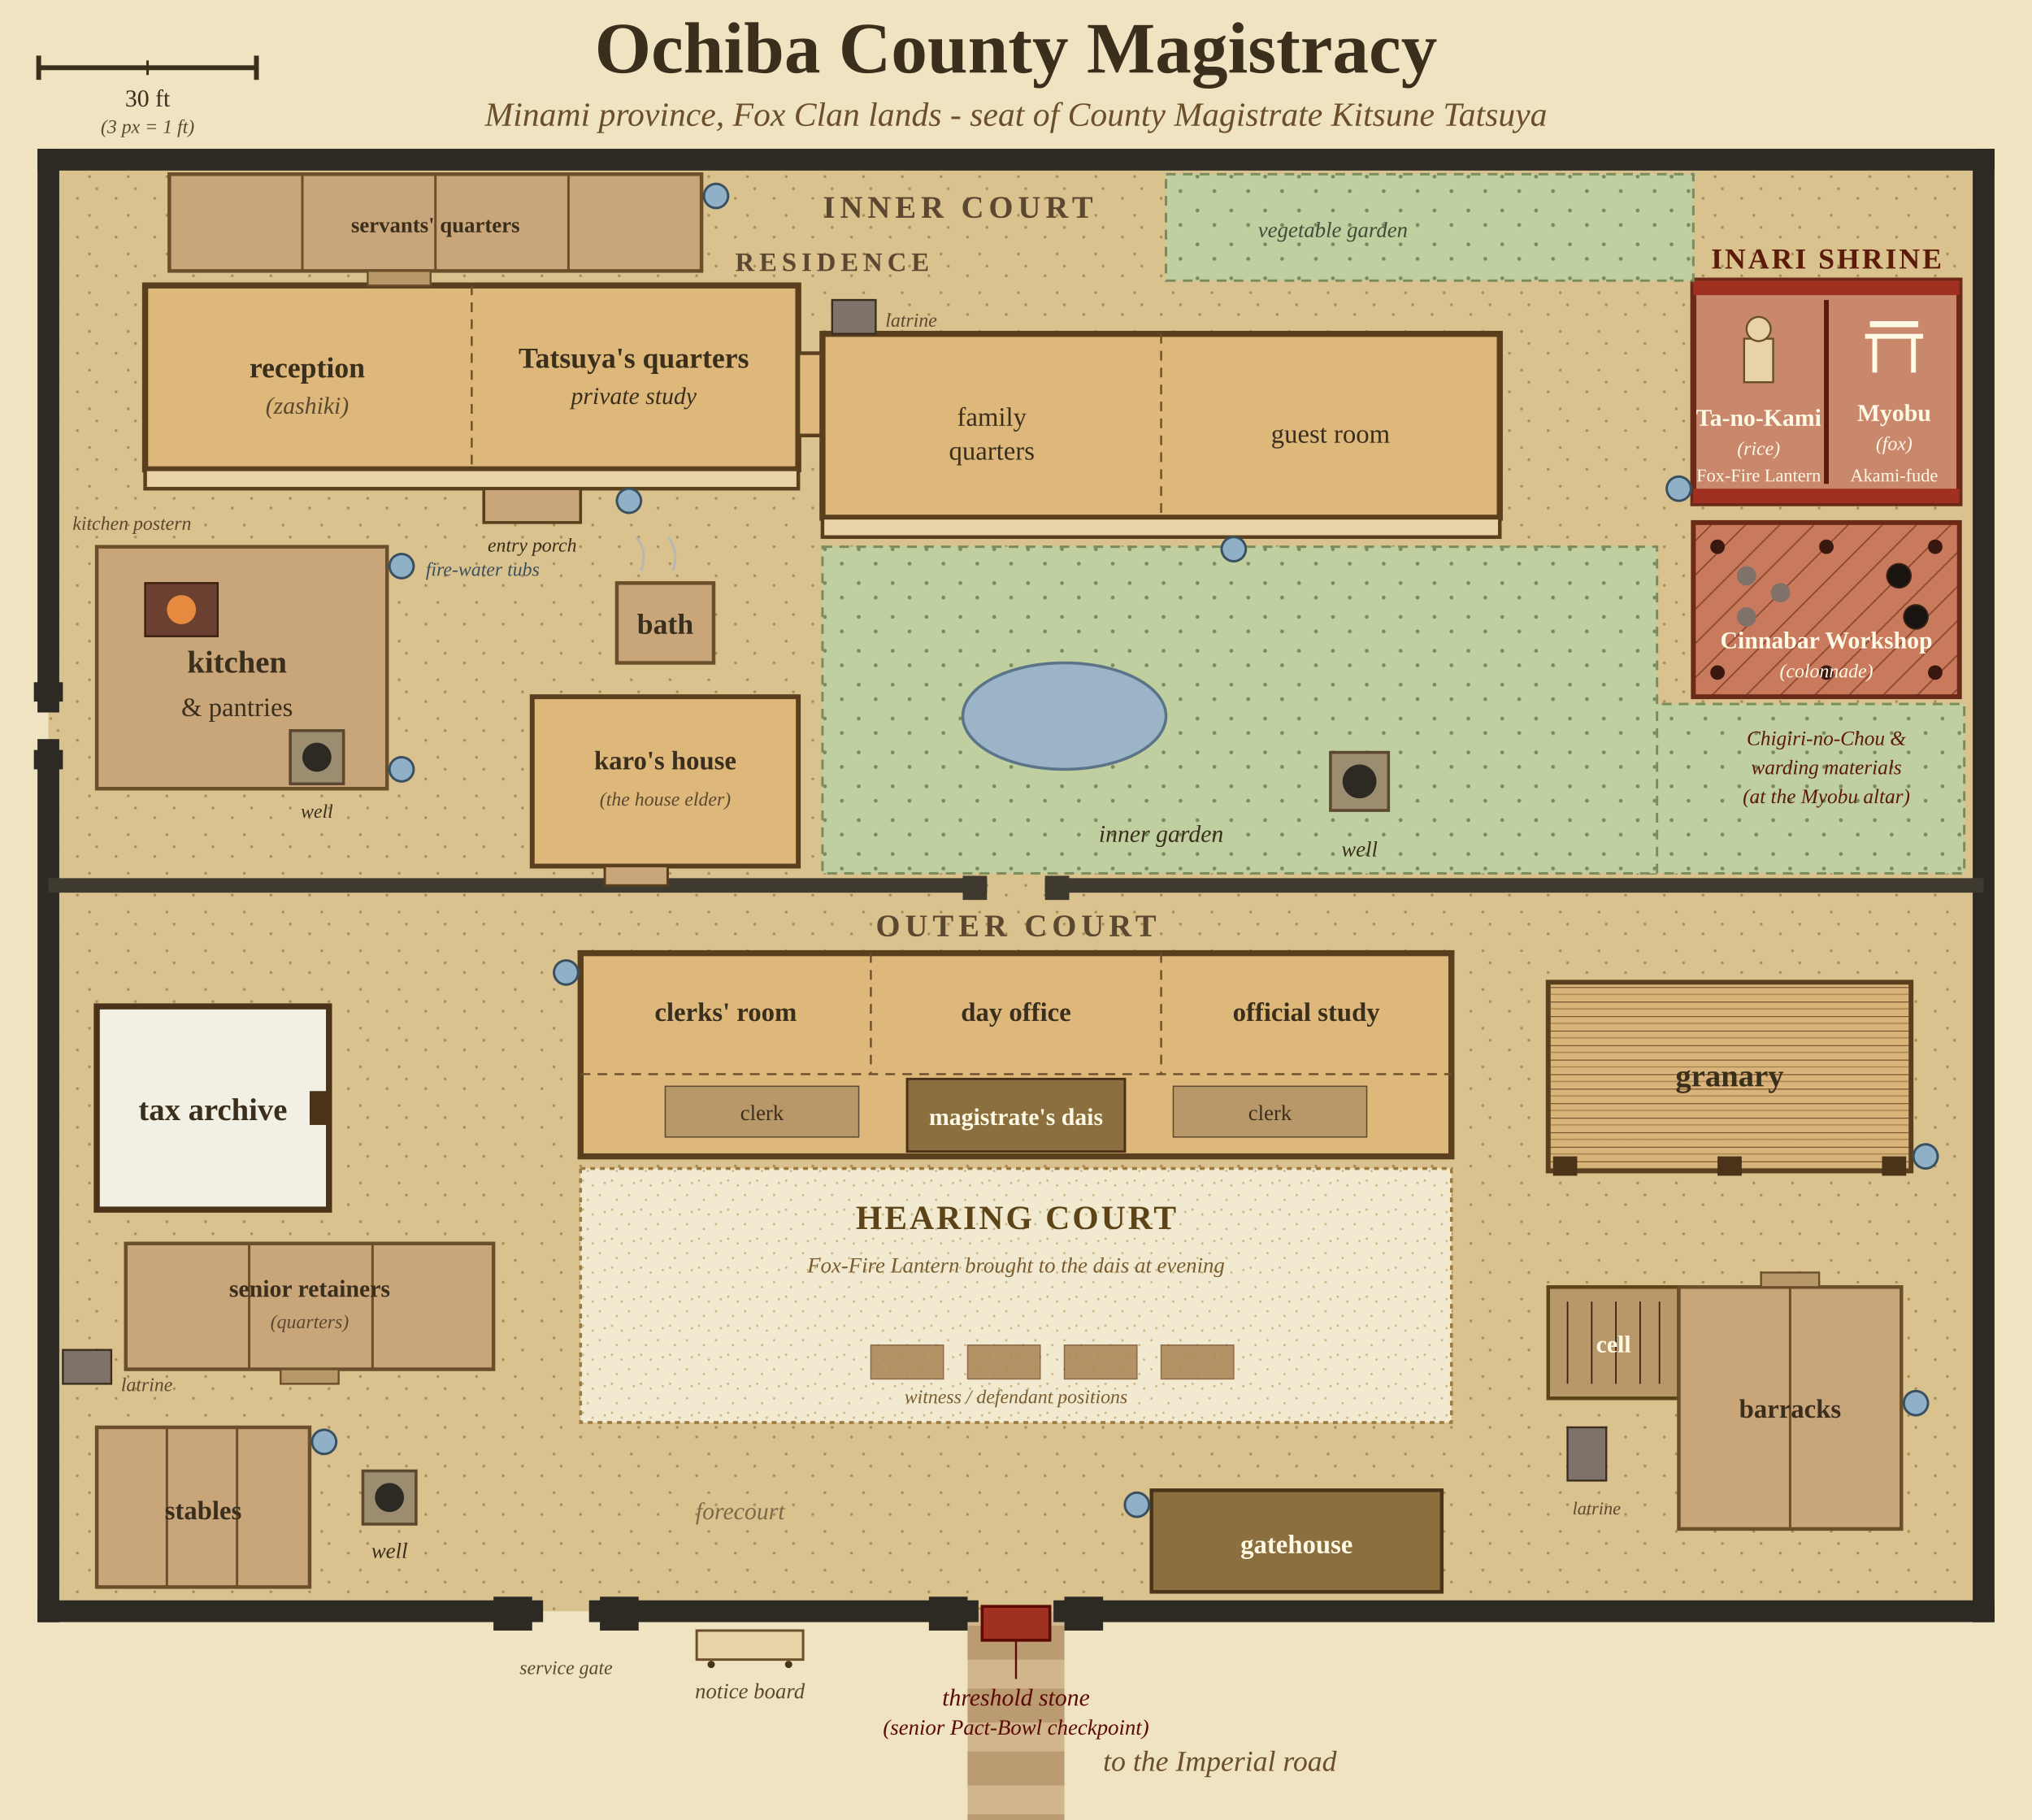
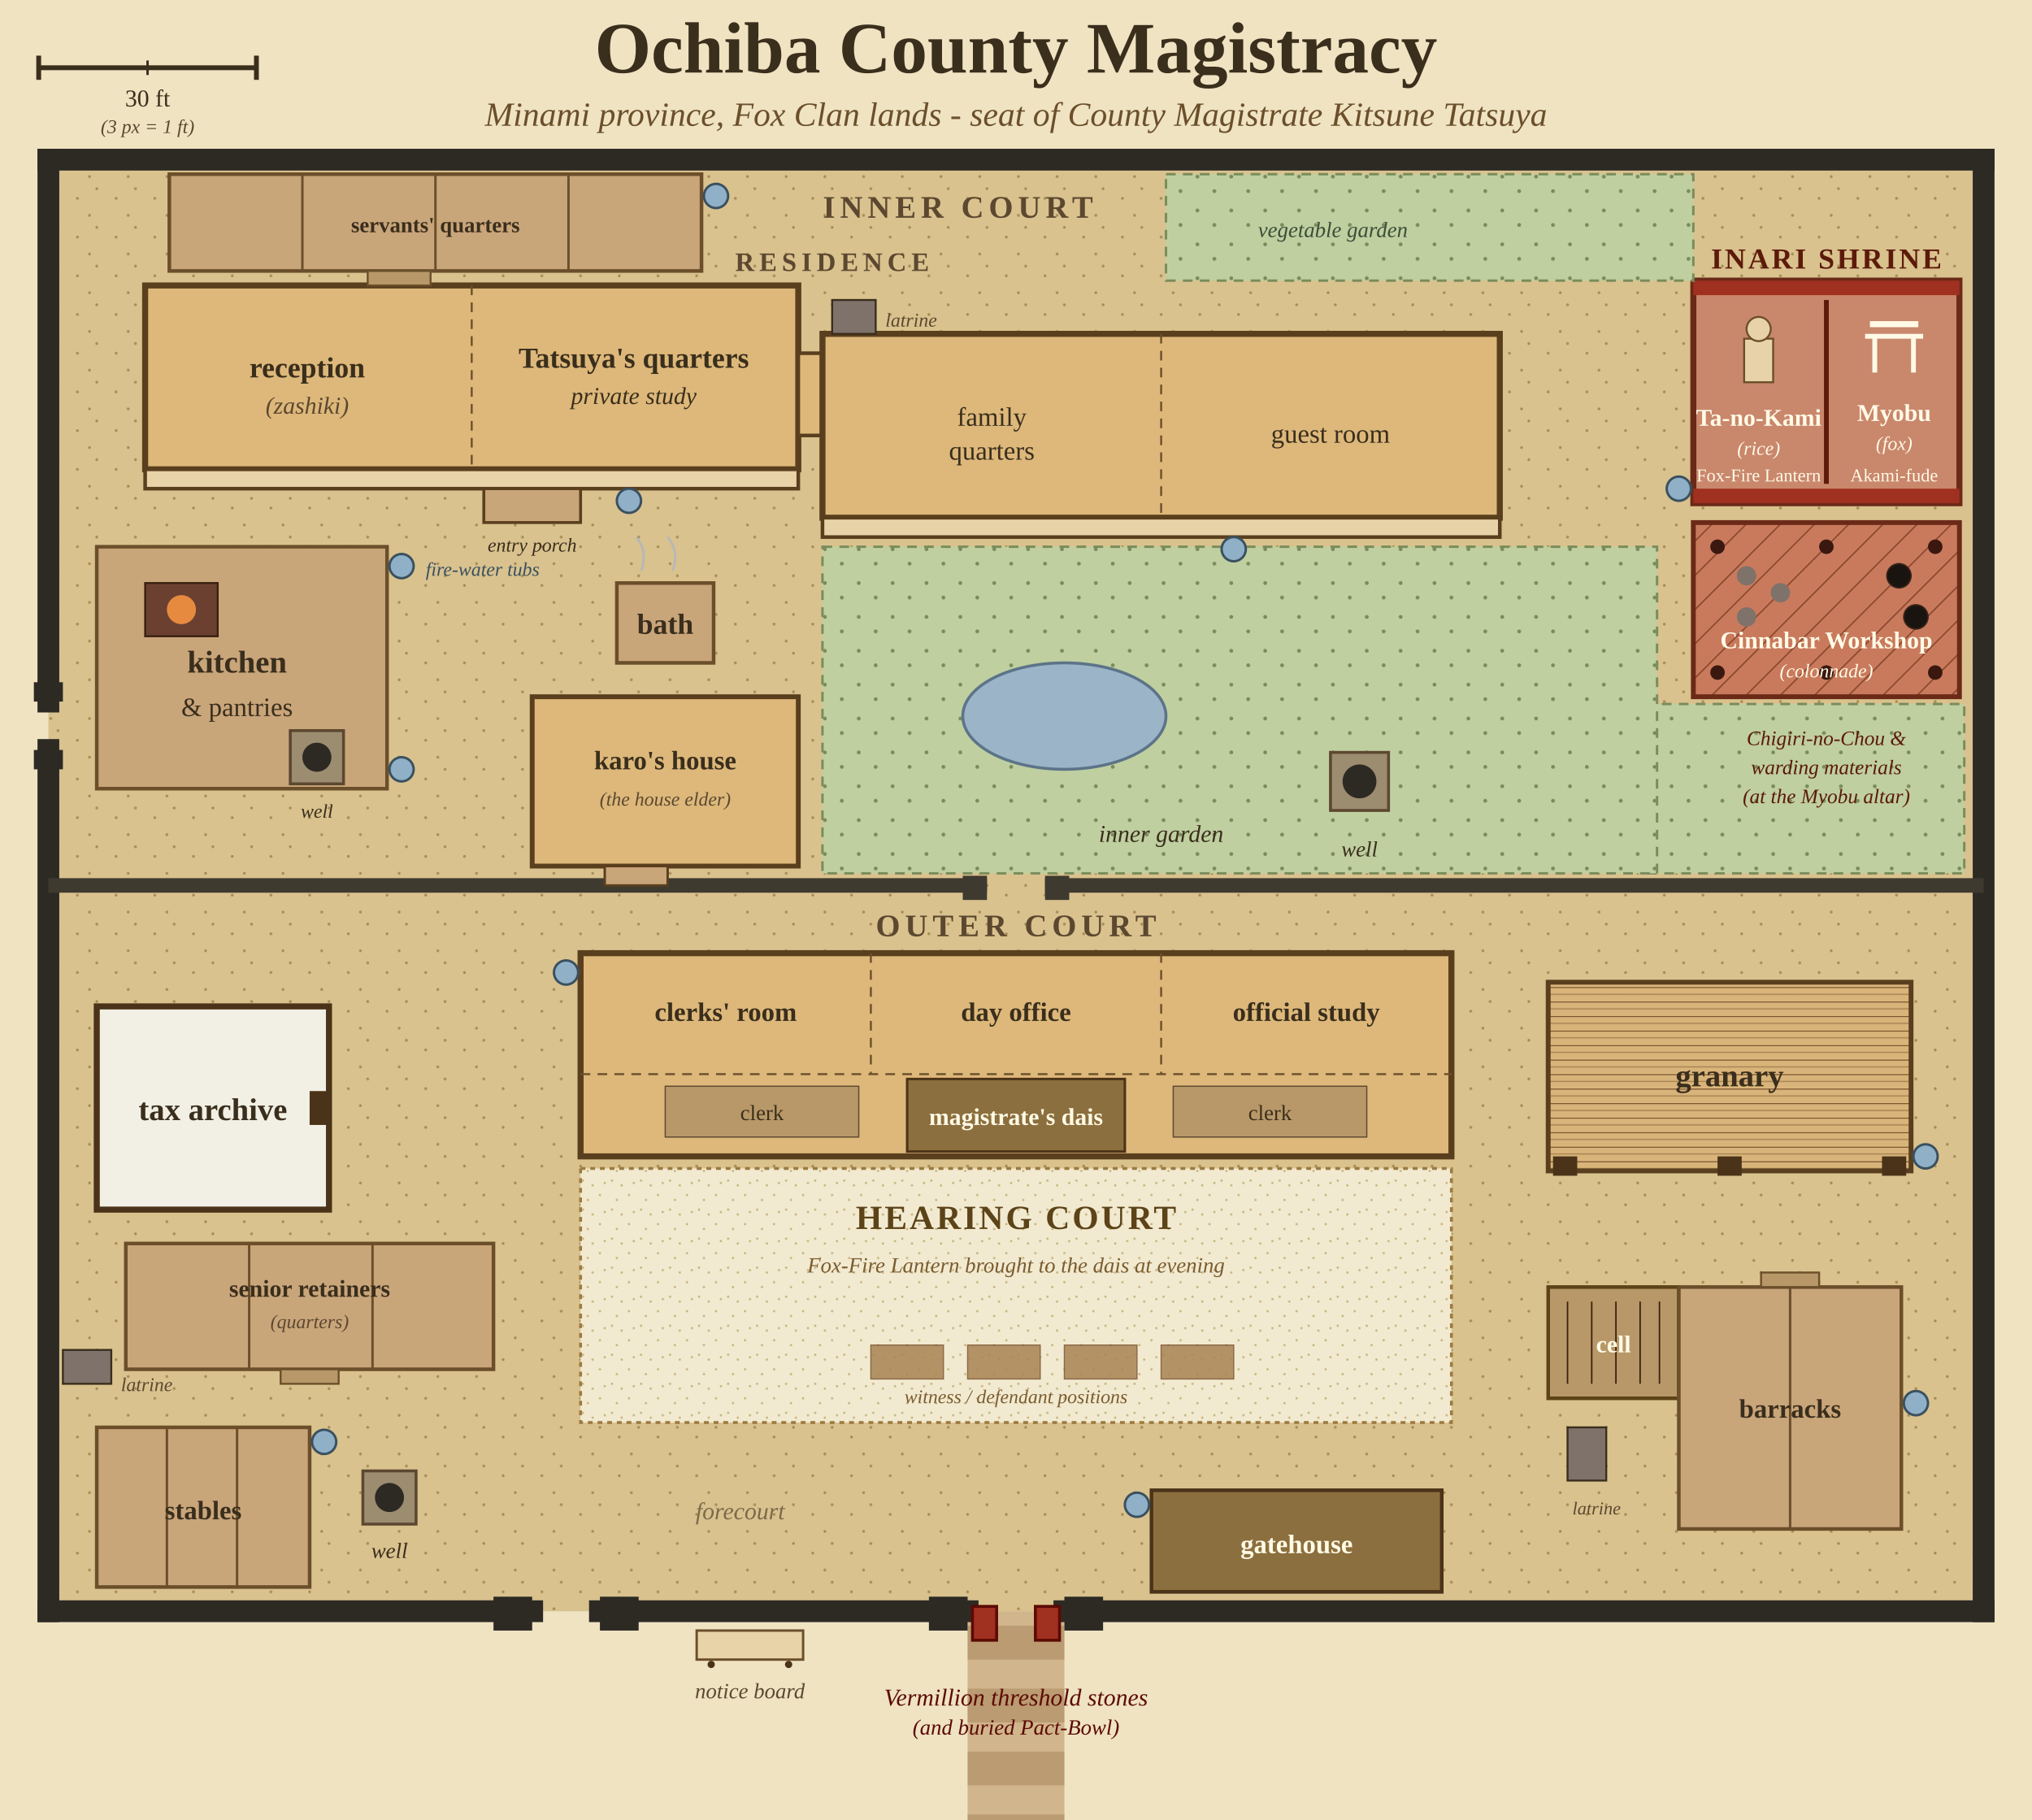
<svg xmlns="http://www.w3.org/2000/svg" viewBox="180 84 840 752" font-family="Georgia, 'Times New Roman', serif">
  <defs>
    <pattern id="colonnade-hatch" patternUnits="userSpaceOnUse" width="10" height="10" patternTransform="rotate(45)">
      <rect width="10" height="10" fill="#C97A5C" />
      <line x1="0" y1="0" x2="0" y2="10" stroke="#8C4A30" stroke-width="1.2" />
    </pattern>
    <pattern id="garden-stipple" patternUnits="userSpaceOnUse" width="14" height="14">
      <rect width="14" height="14" fill="#BFCFA0" />
      <circle cx="3" cy="3" r="0.8" fill="#7A8C5C" />
      <circle cx="10" cy="9" r="0.8" fill="#7A8C5C" />
    </pattern>
    <pattern id="court-earth" patternUnits="userSpaceOnUse" width="16" height="16">
      <rect width="16" height="16" fill="#D9C28E" />
      <circle cx="4" cy="6" r="0.6" fill="#A88E58" />
      <circle cx="12" cy="2" r="0.6" fill="#A88E58" />
      <circle cx="9" cy="13" r="0.6" fill="#A88E58" />
    </pattern>
    <pattern id="oshirasu-sand" patternUnits="userSpaceOnUse" width="12" height="12">
      <rect width="12" height="12" fill="#F2EAD0" />
      <circle cx="3" cy="4" r="0.5" fill="#C9B884" />
      <circle cx="8" cy="2" r="0.5" fill="#C9B884" />
      <circle cx="10" cy="9" r="0.5" fill="#C9B884" />
      <circle cx="5" cy="10" r="0.5" fill="#C9B884" />
      <circle cx="1" cy="8" r="0.5" fill="#C9B884" />
    </pattern>
    <pattern id="granary-slats" patternUnits="userSpaceOnUse" width="14" height="6">
      <rect width="14" height="6" fill="#D9B47A" />
      <line x1="0" y1="0" x2="14" y2="0" stroke="#7A5430" stroke-width="0.8" />
      <line x1="0" y1="3" x2="14" y2="3" stroke="#A88454" stroke-width="0.5" />
    </pattern>
  </defs>
  <rect x="0" y="0" width="1200" height="900" fill="#EFE3C2" />
  <g>
    <path d="M 600 900 L 600 750" stroke="#B89060" stroke-width="40" stroke-linecap="butt" opacity="0.55" />
    <path d="M 600 900 L 600 750" stroke="#9C7448" stroke-width="40" stroke-dasharray="14 12" fill="none" opacity="0.4" />
-     <text x="636" y="816" font-size="12" fill="#6B4F2A" font-style="italic">to the Imperial road</text>
  </g>
  <text x="600" y="114" text-anchor="middle" font-size="30" font-weight="bold" fill="#3A2E1C">Ochiba County Magistracy</text>
  <text x="600" y="136" text-anchor="middle" font-size="14" font-style="italic" fill="#6B4F2A">Minami province, Fox Clan lands - seat of County Magistrate Kitsune Tatsuya</text>
  <g>
    <g stroke="#3A2E1C">
      <line x1="196" y1="112" x2="286" y2="112" stroke-width="2" />
      <line x1="196" y1="107" x2="196" y2="117" stroke-width="2" />
      <line x1="286" y1="107" x2="286" y2="117" stroke-width="2" />
      <line x1="241" y1="109" x2="241" y2="115" stroke-width="1" />
    </g>
    <text x="241" y="128" text-anchor="middle" font-size="10" fill="#3A2E1C">30 ft</text>
    <text x="241" y="139" text-anchor="middle" font-size="8" font-style="italic" fill="#5C4830">(3 px = 1 ft)</text>
  </g>
  <rect x="200" y="150" width="800" height="600" fill="url(#court-earth)" />
  <g stroke="#2D2A24" stroke-width="9" fill="none" stroke-linecap="square">
    <line x1="200" y1="150" x2="1000" y2="150" />
    <line x1="200" y1="150" x2="200" y2="374" />
    <line x1="200" y1="394" x2="200" y2="750" />
    <line x1="1000" y1="150" x2="1000" y2="750" />
    <line x1="200" y1="750" x2="400" y2="750" />
    <line x1="428" y1="750" x2="580" y2="750" />
    <line x1="620" y1="750" x2="1000" y2="750" />
  </g>
  <g fill="#2D2A24">
    <rect x="564" y="744" width="16" height="14" />
    <rect x="620" y="744" width="16" height="14" />
  </g>
  <g fill="#2D2A24">
    <rect x="194" y="366" width="12" height="8" />
    <rect x="194" y="394" width="12" height="8" />
  </g>
-   <text x="210" y="303" text-anchor="start" font-size="8" font-style="italic" fill="#5C4830">kitchen postern</text>
  <g fill="#2D2A24">
    <rect x="384" y="744" width="16" height="14" />
    <rect x="428" y="744" width="16" height="14" />
  </g>
-   <text x="414" y="776" text-anchor="middle" font-size="8" font-style="italic" fill="#5C4830">service gate</text>
-   <g>
-     <rect x="586" y="748" width="28" height="14" fill="#A03020" stroke="#5C0A04" stroke-width="1.2" />
-     <text x="600" y="789" text-anchor="middle" font-size="10" fill="#5C0A04" font-style="italic">threshold stone</text>
-     <text x="600" y="801" text-anchor="middle" font-size="9" fill="#5C0A04" font-style="italic">(senior Pact-Bowl checkpoint)</text>
+   <g>
+     <rect x="582" y="748" width="10" height="14" fill="#A03020" stroke="#5C0A04" stroke-width="1.2" />
+     <rect x="608" y="748" width="10" height="14" fill="#A03020" stroke="#5C0A04" stroke-width="1.2" />
+     <text x="600" y="789" text-anchor="middle" font-size="10" fill="#5C0A04" font-style="italic">Vermillion threshold stones</text>
+     <text x="600" y="801" text-anchor="middle" font-size="9" fill="#5C0A04" font-style="italic">(and buried Pact-Bowl)</text>
  </g>
  <g>
    <rect x="468" y="758" width="44" height="12" fill="#E8D2A8" stroke="#6B4F2A" stroke-width="1" />
    <circle cx="474" cy="772" r="1.5" fill="#4A3318" />
    <circle cx="506" cy="772" r="1.5" fill="#4A3318" />
    <text x="490" y="786" text-anchor="middle" font-size="9" font-style="italic" fill="#5C4830">notice board</text>
  </g>
  <g stroke="#3F3A30" stroke-width="6" fill="none" stroke-dasharray="0">
    <line x1="200" y1="450" x2="588" y2="450" />
    <line x1="612" y1="450" x2="1000" y2="450" />
  </g>
  <g fill="#3F3A30">
    <rect x="578" y="446" width="10" height="10" />
    <rect x="612" y="446" width="10" height="10" />
  </g>
  <text x="600" y="471" text-anchor="middle" font-size="13" font-weight="bold" fill="#5C4830" letter-spacing="2">OUTER COURT</text>
  <text x="486" y="712" text-anchor="middle" font-size="10" font-style="italic" fill="#7A6A4A">forecourt</text>
  <g>
    <rect x="220" y="674" width="88" height="66" fill="#C9A57A" stroke="#6B4F2A" stroke-width="1.5" />
    <line x1="249" y1="674" x2="249" y2="740" stroke="#6B4F2A" stroke-width="1" />
    <line x1="278" y1="674" x2="278" y2="740" stroke="#6B4F2A" stroke-width="1" />
    <text x="264" y="712" text-anchor="middle" font-size="11" font-weight="bold" fill="#3A2E1C">stables</text>
  </g>
  <g>
    <rect x="220" y="500" width="96" height="84" fill="#F2EFE4" stroke="#4A3318" stroke-width="2.5" />
    <rect x="308" y="535" width="8" height="14" fill="#4A3318" />
    <text x="268" y="547" text-anchor="middle" font-size="13" font-weight="bold" fill="#3A2E1C">tax archive</text>
  </g>
  <g>
    <rect x="420" y="478" width="360" height="84" fill="#DDB87A" stroke="#5A3F1E" stroke-width="2.5" />
    <line x1="420" y1="528" x2="780" y2="528" stroke="#6B4F2A" stroke-width="0.8" stroke-dasharray="4 3" />
    <line x1="540" y1="478" x2="540" y2="528" stroke="#6B4F2A" stroke-width="0.8" stroke-dasharray="4 3" />
    <line x1="660" y1="478" x2="660" y2="528" stroke="#6B4F2A" stroke-width="0.8" stroke-dasharray="4 3" />
    <text x="480" y="506" text-anchor="middle" font-size="11" font-weight="bold" fill="#3A2E1C">clerks' room</text>
    <text x="600" y="506" text-anchor="middle" font-size="11" font-weight="bold" fill="#3A2E1C">day office</text>
    <text x="720" y="506" text-anchor="middle" font-size="11" font-weight="bold" fill="#3A2E1C">official study</text>
    <rect x="555" y="530" width="90" height="30" fill="#8C6F3E" stroke="#4A3318" stroke-width="1" />
    <text x="600" y="549" text-anchor="middle" font-size="10" fill="#FFFAE6" font-weight="bold">magistrate's dais</text>
    <rect x="455" y="533" width="80" height="21" fill="#B89868" stroke="#5C4830" stroke-width="0.5" />
    <text x="495" y="547" text-anchor="middle" font-size="9" fill="#3A2E1C">clerk</text>
    <rect x="665" y="533" width="80" height="21" fill="#B89868" stroke="#5C4830" stroke-width="0.5" />
    <text x="705" y="547" text-anchor="middle" font-size="9" fill="#3A2E1C">clerk</text>
  </g>
  <g>
    <rect x="420" y="567" width="360" height="105" fill="url(#oshirasu-sand)" stroke="#9C7A40" stroke-width="1.2" stroke-dasharray="2 2" />
    <text x="600" y="592" text-anchor="middle" font-size="14" font-weight="bold" fill="#5C4318" letter-spacing="1">HEARING COURT</text>
    <text x="600" y="610" text-anchor="middle" font-size="9" font-style="italic" fill="#7A5C30">Fox-Fire Lantern brought to the dais at evening</text>
    <g fill="#A88454" stroke="#7A5430" stroke-width="0.5" opacity="0.85">
      <rect x="540" y="640" width="30" height="14" />
      <rect x="580" y="640" width="30" height="14" />
      <rect x="620" y="640" width="30" height="14" />
      <rect x="660" y="640" width="30" height="14" />
    </g>
    <text x="600" y="664" text-anchor="middle" font-size="8" font-style="italic" fill="#7A5C30">witness / defendant positions</text>
  </g>
  <g>
    <rect x="820" y="490" width="150" height="78" fill="url(#granary-slats)" stroke="#5A3F1E" stroke-width="2" />
    <rect x="822" y="562" width="10" height="8" fill="#4A3318" />
    <rect x="890" y="562" width="10" height="8" fill="#4A3318" />
    <rect x="958" y="562" width="10" height="8" fill="#4A3318" />
    <text x="895" y="533" text-anchor="middle" font-size="13" font-weight="bold" fill="#3A2E1C">granary</text>
  </g>
  <g>
    <rect x="820" y="616" width="54" height="46" fill="#B89868" stroke="#5C4318" stroke-width="1.5" />
    <line x1="828" y1="622" x2="828" y2="656" stroke="#3A2010" stroke-width="0.6" />
    <line x1="838" y1="622" x2="838" y2="656" stroke="#3A2010" stroke-width="0.6" />
    <line x1="848" y1="622" x2="848" y2="656" stroke="#3A2010" stroke-width="0.6" />
    <line x1="858" y1="622" x2="858" y2="656" stroke="#3A2010" stroke-width="0.6" />
    <line x1="866" y1="622" x2="866" y2="656" stroke="#3A2010" stroke-width="0.6" />
    <text x="847" y="643" text-anchor="middle" font-size="10" font-weight="bold" fill="#FFFAE6">cell</text>
  </g>
  <g>
    <rect x="874" y="616" width="92" height="100" fill="#C9A57A" stroke="#6B4F2A" stroke-width="1.5" />
    <line x1="920" y1="616" x2="920" y2="716" stroke="#6B4F2A" stroke-width="1" />
    <rect x="908" y="610" width="24" height="6" fill="#B89868" stroke="#6B4F2A" stroke-width="0.8" />
    <text x="920" y="670" text-anchor="middle" font-size="11" font-weight="bold" fill="#3A2E1C">barracks</text>
  </g>
  <g>
    <rect x="828" y="674" width="16" height="22" fill="#7E726A" stroke="#3A2E1C" stroke-width="0.8" />
    <text x="840" y="710" text-anchor="middle" font-size="7.5" font-style="italic" fill="#5C4830">latrine</text>
  </g>
  <g>
    <rect x="206" y="642" width="20" height="14" fill="#7E726A" stroke="#3A2E1C" stroke-width="0.8" />
    <text x="230" y="659" font-size="8" font-style="italic" fill="#5C4830">latrine</text>
  </g>
  <g>
    <rect x="330" y="692" width="22" height="22" fill="#9C8C70" stroke="#5C4830" stroke-width="1.2" />
    <circle cx="341" cy="703" r="6" fill="#2D2A24" />
    <text x="341" y="728" text-anchor="middle" font-size="9" font-style="italic" fill="#3A2E1C">well</text>
  </g>
  <g>
    <rect x="232" y="598" width="152" height="52" fill="#C9A57A" stroke="#6B4F2A" stroke-width="1.5" />
    <line x1="283" y1="598" x2="283" y2="650" stroke="#6B4F2A" stroke-width="1" />
    <line x1="334" y1="598" x2="334" y2="650" stroke="#6B4F2A" stroke-width="1" />
    <rect x="296" y="650" width="24" height="6" fill="#B89868" stroke="#6B4F2A" stroke-width="0.8" />
    <text x="308" y="620" text-anchor="middle" font-size="10" font-weight="bold" fill="#3A2E1C">senior retainers</text>
    <text x="308" y="633" text-anchor="middle" font-size="8" font-style="italic" fill="#5C4830">(quarters)</text>
  </g>
  <g>
    <rect x="656" y="700" width="120" height="42" fill="#8C6F3E" stroke="#4A3318" stroke-width="1.5" />
    <text x="716" y="726" text-anchor="middle" font-size="11" font-weight="bold" fill="#FFFAE6">gatehouse</text>
  </g>
  <text x="576" y="174" text-anchor="middle" font-size="13" font-weight="bold" fill="#5C4830" letter-spacing="2">INNER COURT</text>
  <g>
    <text x="524" y="196" text-anchor="middle" font-size="11" font-weight="bold" fill="#5C4830" letter-spacing="2">RESIDENCE</text>
    <rect x="240" y="202" width="270" height="76" fill="#DDB87A" stroke="#5A3F1E" stroke-width="2.5" />
    <rect x="240" y="278" width="270" height="8" fill="#E8D2A8" stroke="#5A3F1E" stroke-width="1.5" />
    <line x1="375" y1="202" x2="375" y2="278" stroke="#6B4F2A" stroke-width="0.8" stroke-dasharray="4 3" />
    <text x="307" y="240" text-anchor="middle" font-size="12" font-weight="bold" fill="#3A2E1C">reception</text>
    <text x="307" y="255" text-anchor="middle" font-size="10" font-style="italic" fill="#5C4830">(zashiki)</text>
    <text x="442" y="236" text-anchor="middle" font-size="12" font-weight="bold" fill="#3A2E1C">Tatsuya's quarters</text>
    <text x="442" y="251" text-anchor="middle" font-size="10" font-style="italic" fill="#3A2E1C">private study</text>
    <rect x="510" y="230" width="10" height="34" fill="#DDB87A" stroke="#5A3F1E" stroke-width="1.5" />
    <rect x="520" y="222" width="280" height="76" fill="#DDB87A" stroke="#5A3F1E" stroke-width="2.5" />
    <rect x="520" y="298" width="280" height="8" fill="#E8D2A8" stroke="#5A3F1E" stroke-width="1.5" />
    <line x1="660" y1="222" x2="660" y2="298" stroke="#6B4F2A" stroke-width="0.8" stroke-dasharray="4 3" />
    <text x="590" y="260" text-anchor="middle" font-size="11" fill="#3A2E1C">family</text>
    <text x="590" y="274" text-anchor="middle" font-size="11" fill="#3A2E1C">quarters</text>
    <text x="730" y="267" text-anchor="middle" font-size="11" fill="#3A2E1C">guest room</text>
  </g>
  <g>
    <rect x="220" y="310" width="120" height="100" fill="#C9A57A" stroke="#6B4F2A" stroke-width="1.5" />
    <rect x="240" y="325" width="30" height="22" fill="#6B4030" stroke="#3A2010" stroke-width="0.8" />
    <circle cx="255" cy="336" r="6" fill="#E68A40" />
    <text x="278" y="362" text-anchor="middle" font-size="13" font-weight="bold" fill="#3A2E1C">kitchen</text>
    <text x="278" y="380" text-anchor="middle" font-size="11" fill="#3A2E1C">&amp; pantries</text>
    <rect x="300" y="386" width="22" height="22" fill="#9C8C70" stroke="#5C4830" stroke-width="1.2" />
    <circle cx="311" cy="397" r="6" fill="#2D2A24" />
    <text x="311" y="422" text-anchor="middle" font-size="8" font-style="italic" fill="#3A2E1C">well</text>
  </g>
  <g>
    <rect x="880" y="200" width="110" height="92" fill="#C9876C" stroke="#6B2A18" stroke-width="2.5" />
    <line x1="935" y1="208" x2="935" y2="284" stroke="#5C1A0A" stroke-width="2" />
    <rect x="880" y="200" width="110" height="6" fill="#A03020" />
    <rect x="880" y="286" width="110" height="6" fill="#A03020" />
    <g transform="translate(907, 226)">
      <rect x="-6" y="-2" width="12" height="18" fill="#E8D2A8" stroke="#6B4F2A" stroke-width="0.8" />
      <circle cx="0" cy="-6" r="5" fill="#E8D2A8" stroke="#6B4F2A" stroke-width="0.8" />
    </g>
    <text x="907" y="260" text-anchor="middle" font-size="10" font-weight="bold" fill="#FFFAE6">Ta-no-Kami</text>
    <text x="907" y="272" text-anchor="middle" font-size="8" font-style="italic" fill="#FFFAE6">(rice)</text>
    <text x="907" y="283" text-anchor="middle" font-size="7.5" fill="#FFFAE6">Fox-Fire Lantern</text>
    <g transform="translate(963, 218)">
      <line x1="-10" y1="0" x2="10" y2="0" stroke="#FFFAE6" stroke-width="2.5" />
      <line x1="-12" y1="5" x2="12" y2="5" stroke="#FFFAE6" stroke-width="2" />
      <line x1="-8" y1="5" x2="-8" y2="20" stroke="#FFFAE6" stroke-width="2" />
      <line x1="8" y1="5" x2="8" y2="20" stroke="#FFFAE6" stroke-width="2" />
    </g>
    <text x="963" y="258" text-anchor="middle" font-size="10" font-weight="bold" fill="#FFFAE6">Myobu</text>
    <text x="963" y="270" text-anchor="middle" font-size="8" font-style="italic" fill="#FFFAE6">(fox)</text>
    <text x="963" y="283" text-anchor="middle" font-size="7.5" fill="#FFFAE6">Akami-fude</text>
  </g>
  <g>
    <rect x="860" y="375" width="132" height="70" fill="url(#garden-stipple)" stroke="#7A8C5C" stroke-width="1" stroke-dasharray="4 3" />
  </g>
  <text x="935" y="195" text-anchor="middle" font-size="12" font-weight="bold" fill="#5C1A0A" letter-spacing="1">INARI SHRINE</text>
  <g>
    <text x="935" y="392" text-anchor="middle" font-size="8.5" font-style="italic" fill="#5C1A0A">Chigiri-no-Chou &amp;</text>
    <text x="935" y="404" text-anchor="middle" font-size="8.5" font-style="italic" fill="#5C1A0A">warding materials</text>
    <text x="935" y="416" text-anchor="middle" font-size="8.5" font-style="italic" fill="#5C1A0A">(at the Myobu altar)</text>
  </g>
  <g>
    <rect x="880" y="300" width="110" height="72" fill="url(#colonnade-hatch)" stroke="#6B2A18" stroke-width="2" />
    <circle cx="890" cy="310" r="3" fill="#3A1810" />
    <circle cx="935" cy="310" r="3" fill="#3A1810" />
    <circle cx="980" cy="310" r="3" fill="#3A1810" />
    <circle cx="890" cy="362" r="3" fill="#3A1810" />
    <circle cx="935" cy="362" r="3" fill="#3A1810" />
    <circle cx="980" cy="362" r="3" fill="#3A1810" />
    <circle cx="902" cy="322" r="4" fill="#7E726A" />
    <circle cx="916" cy="329" r="4" fill="#7E726A" />
    <circle cx="902" cy="339" r="4" fill="#7E726A" />
    <circle cx="965" cy="322" r="5" fill="#1A1410" stroke="#3A2418" stroke-width="0.6" />
    <circle cx="972" cy="339" r="5" fill="#1A1410" stroke="#3A2418" stroke-width="0.6" />
    <text x="935" y="352" text-anchor="middle" font-size="10" font-weight="bold" fill="#FFFAE6">Cinnabar Workshop</text>
    <text x="935" y="364" text-anchor="middle" font-size="8" font-style="italic" fill="#FFFAE6">(colonnade)</text>
  </g>
  <g>
    <rect x="520" y="310" width="345" height="135" fill="url(#garden-stipple)" stroke="#7A8C5C" stroke-width="1" stroke-dasharray="4 3" />
    <ellipse cx="620" cy="380" rx="42" ry="22" fill="#9CB4C8" stroke="#5C7488" stroke-width="1.2" />
    <text x="660" y="432" text-anchor="middle" font-size="10" font-style="italic" fill="#3A2E1C">inner garden</text>
  </g>
  <g>
    <rect x="435" y="325" width="40" height="33" fill="#C9A57A" stroke="#6B4F2A" stroke-width="1.5" />
    <path d="M 445 320 q 3 -8 -2 -14 M 458 320 q 3 -8 -2 -14" stroke="#A8B4C8" stroke-width="1" fill="none" opacity="0.7" />
    <text x="455" y="346" text-anchor="middle" font-size="12" font-weight="bold" fill="#3A2E1C">bath</text>
  </g>
  <g>
    <rect x="400" y="372" width="110" height="70" fill="#DDB87A" stroke="#5A3F1E" stroke-width="2" />
    <rect x="430" y="442" width="26" height="8" fill="#C9A57A" stroke="#5A3F1E" stroke-width="1" />
    <text x="455" y="402" text-anchor="middle" font-size="11" font-weight="bold" fill="#3A2E1C">karo's house</text>
    <text x="455" y="417" text-anchor="middle" font-size="8" font-style="italic" fill="#5C4830">(the house elder)</text>
  </g>
  <g>
    <rect x="730" y="395" width="24" height="24" fill="#9C8C70" stroke="#5C4830" stroke-width="1.2" />
    <circle cx="742" cy="407" r="7" fill="#2D2A24" />
    <text x="742" y="438" text-anchor="middle" font-size="9" font-style="italic" fill="#3A2E1C">well</text>
  </g>
  <g>
    <rect x="250" y="156" width="220" height="40" fill="#C9A57A" stroke="#6B4F2A" stroke-width="1.5" />
    <line x1="305" y1="156" x2="305" y2="196" stroke="#6B4F2A" stroke-width="1" />
    <line x1="360" y1="156" x2="360" y2="196" stroke="#6B4F2A" stroke-width="1" />
    <line x1="415" y1="156" x2="415" y2="196" stroke="#6B4F2A" stroke-width="1" />
    <rect x="332" y="196" width="26" height="6" fill="#B89868" stroke="#6B4F2A" stroke-width="0.8" />
    <text x="360" y="180" text-anchor="middle" font-size="9" font-weight="bold" fill="#3A2E1C">servants' quarters</text>
  </g>
  <g>
    <rect x="524" y="208" width="18" height="14" fill="#7E726A" stroke="#3A2E1C" stroke-width="0.8" />
    <text x="546" y="219" font-size="8" font-style="italic" fill="#5C4830">latrine</text>
  </g>
  <g>
    <rect x="662" y="156" width="218" height="44" fill="url(#garden-stipple)" stroke="#7A8C5C" stroke-width="1" stroke-dasharray="4 3" />
    <text x="731" y="182" text-anchor="middle" font-size="9" font-style="italic" fill="#3A4E38">vegetable garden</text>
  </g>
  <g>
    <rect x="380" y="286" width="40" height="14" fill="#C9A57A" stroke="#5A3F1E" stroke-width="1.2" />
    <text x="400" y="312" text-anchor="middle" font-size="8" font-style="italic" fill="#3A2E1C">entry porch</text>
  </g>
-   <g stroke="#5C0A04" stroke-width="0.8" fill="none">
-     <path d="M 600 762 L 600 778" />
-   </g>
  <g fill="#8FB0C6" stroke="#3A5060" stroke-width="1">
    <circle cx="346" cy="318" r="5" />
    <circle cx="346" cy="402" r="5" />
    <circle cx="414" cy="486" r="5" />
    <circle cx="440" cy="291" r="5" />
    <circle cx="690" cy="311" r="5" />
    <circle cx="874" cy="286" r="5" />
    <circle cx="976" cy="562" r="5" />
    <circle cx="972" cy="664" r="5" />
    <circle cx="650" cy="706" r="5" />
    <circle cx="314" cy="680" r="5" />
    <circle cx="476" cy="165" r="5" />
  </g>
  <text x="356" y="322" text-anchor="start" font-size="8" font-style="italic" fill="#3A5060">fire-water tubs</text>
</svg>
